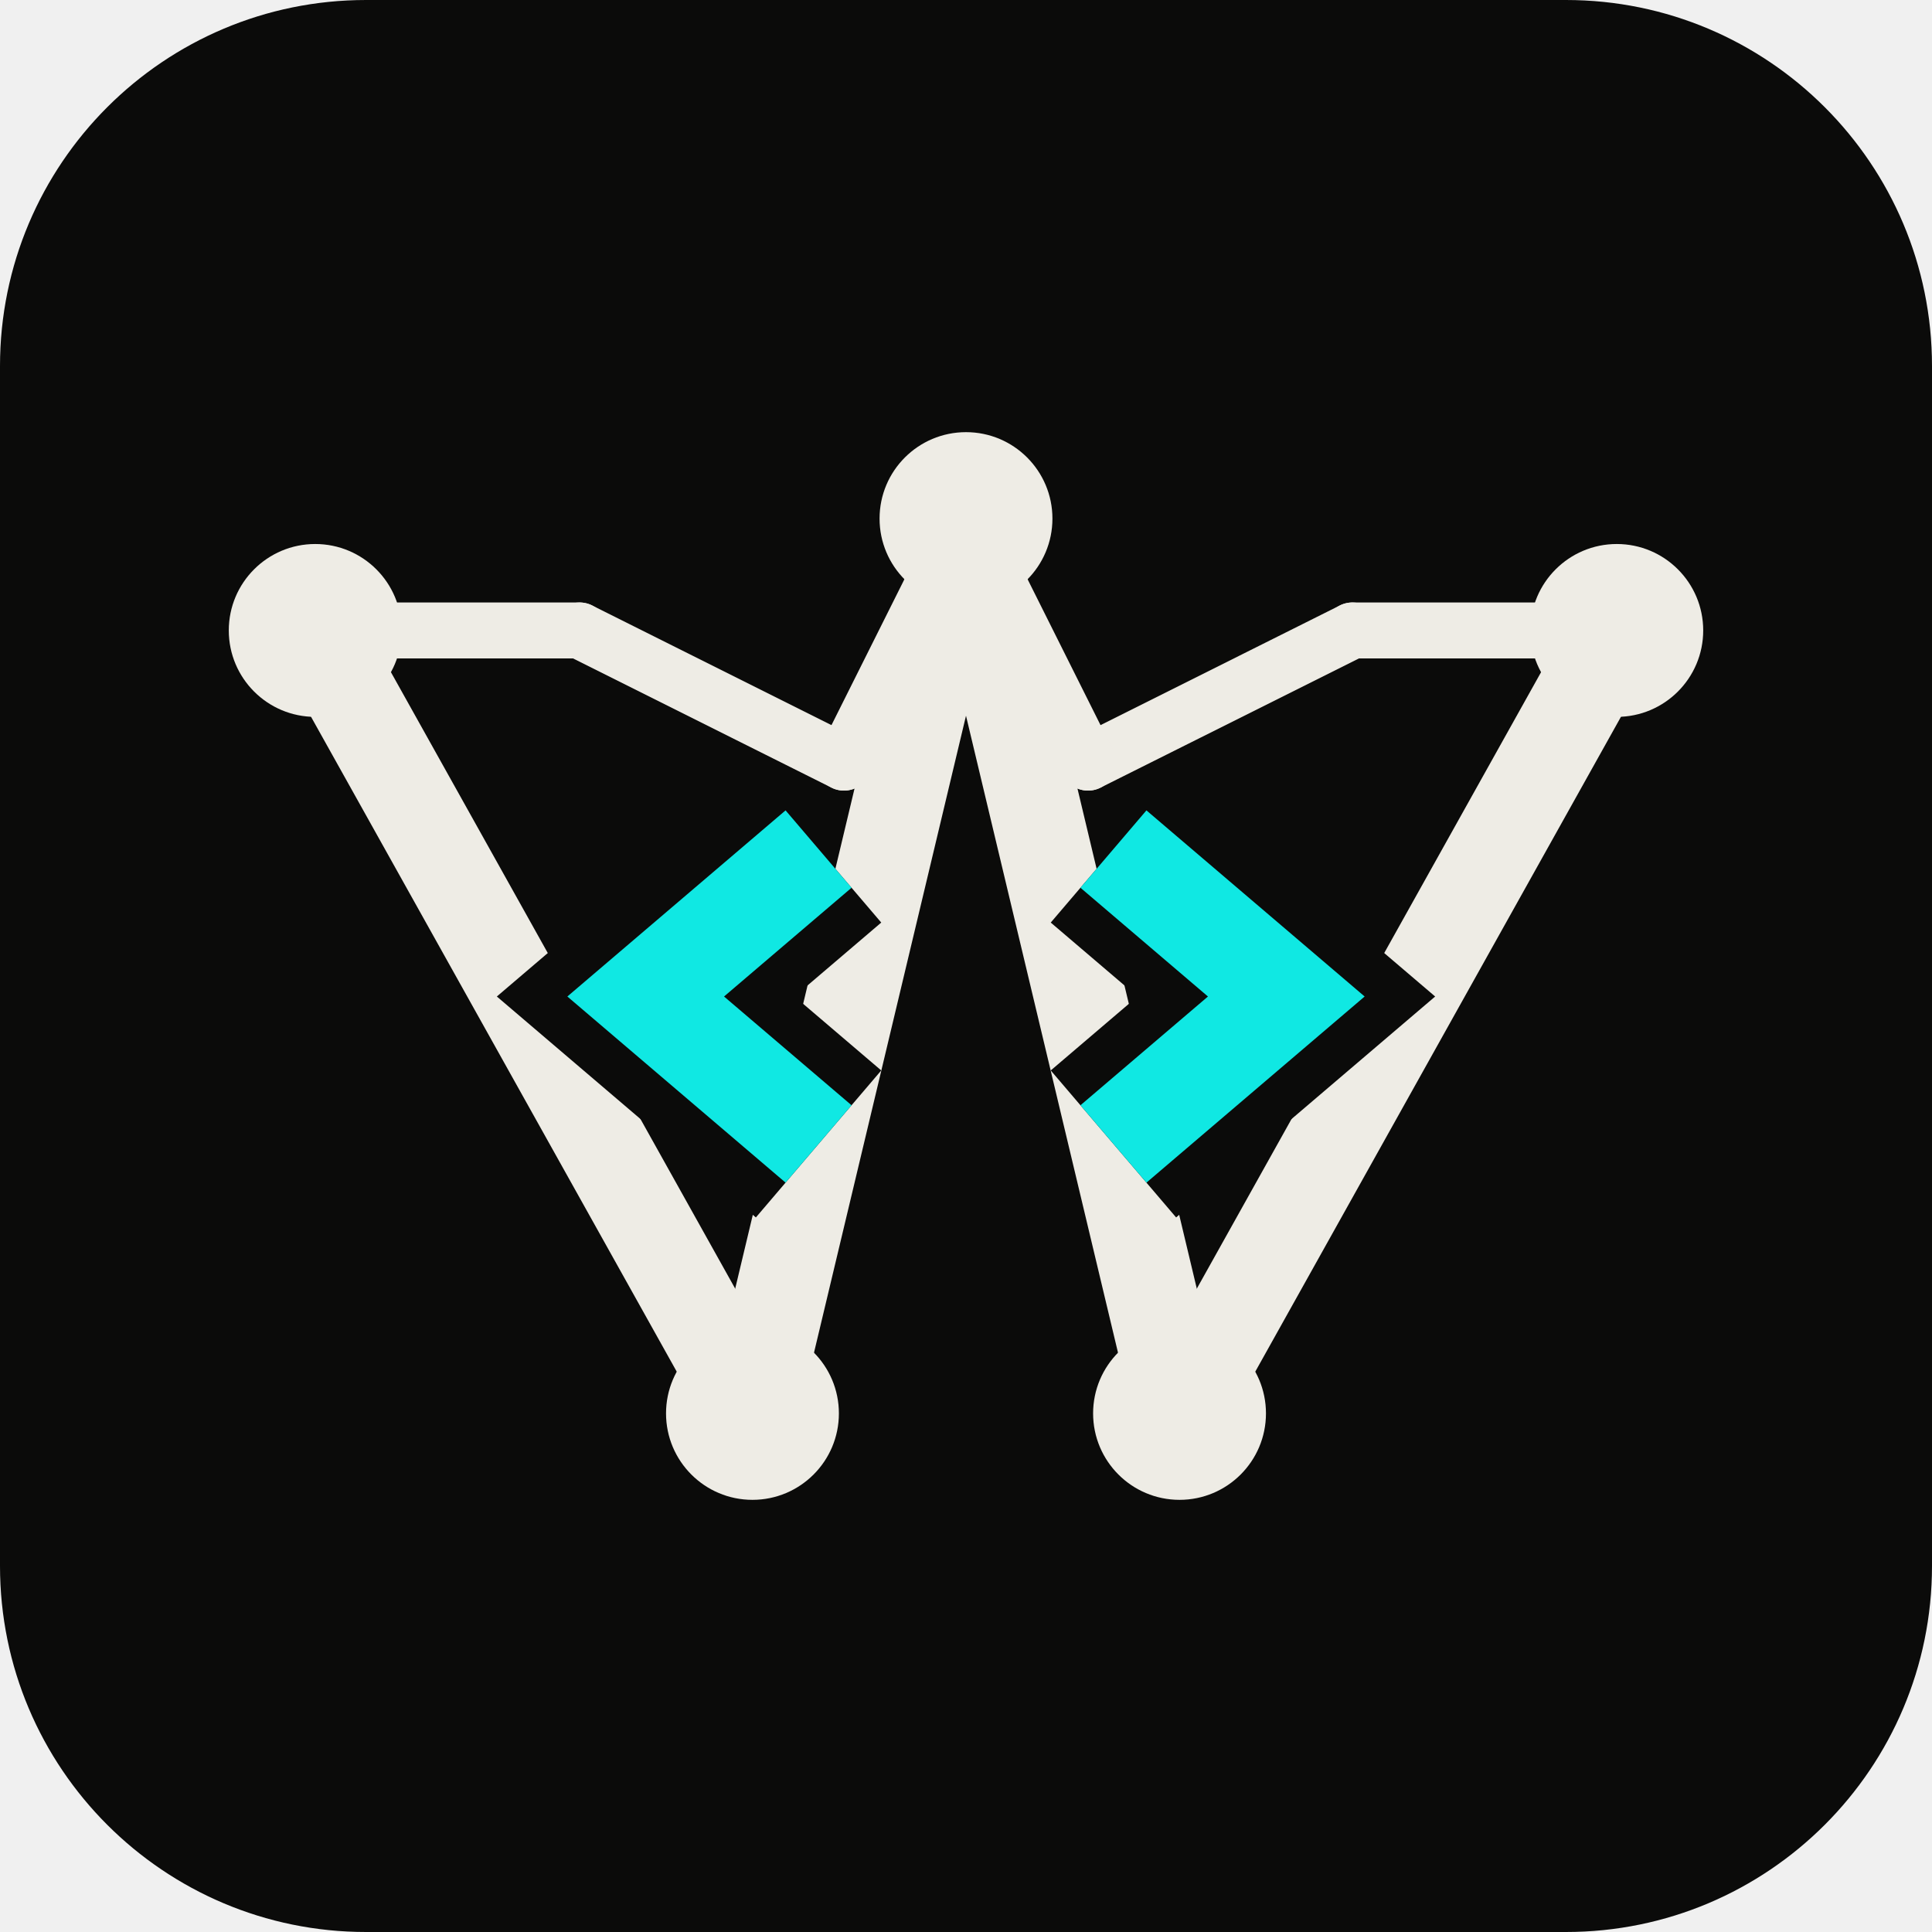
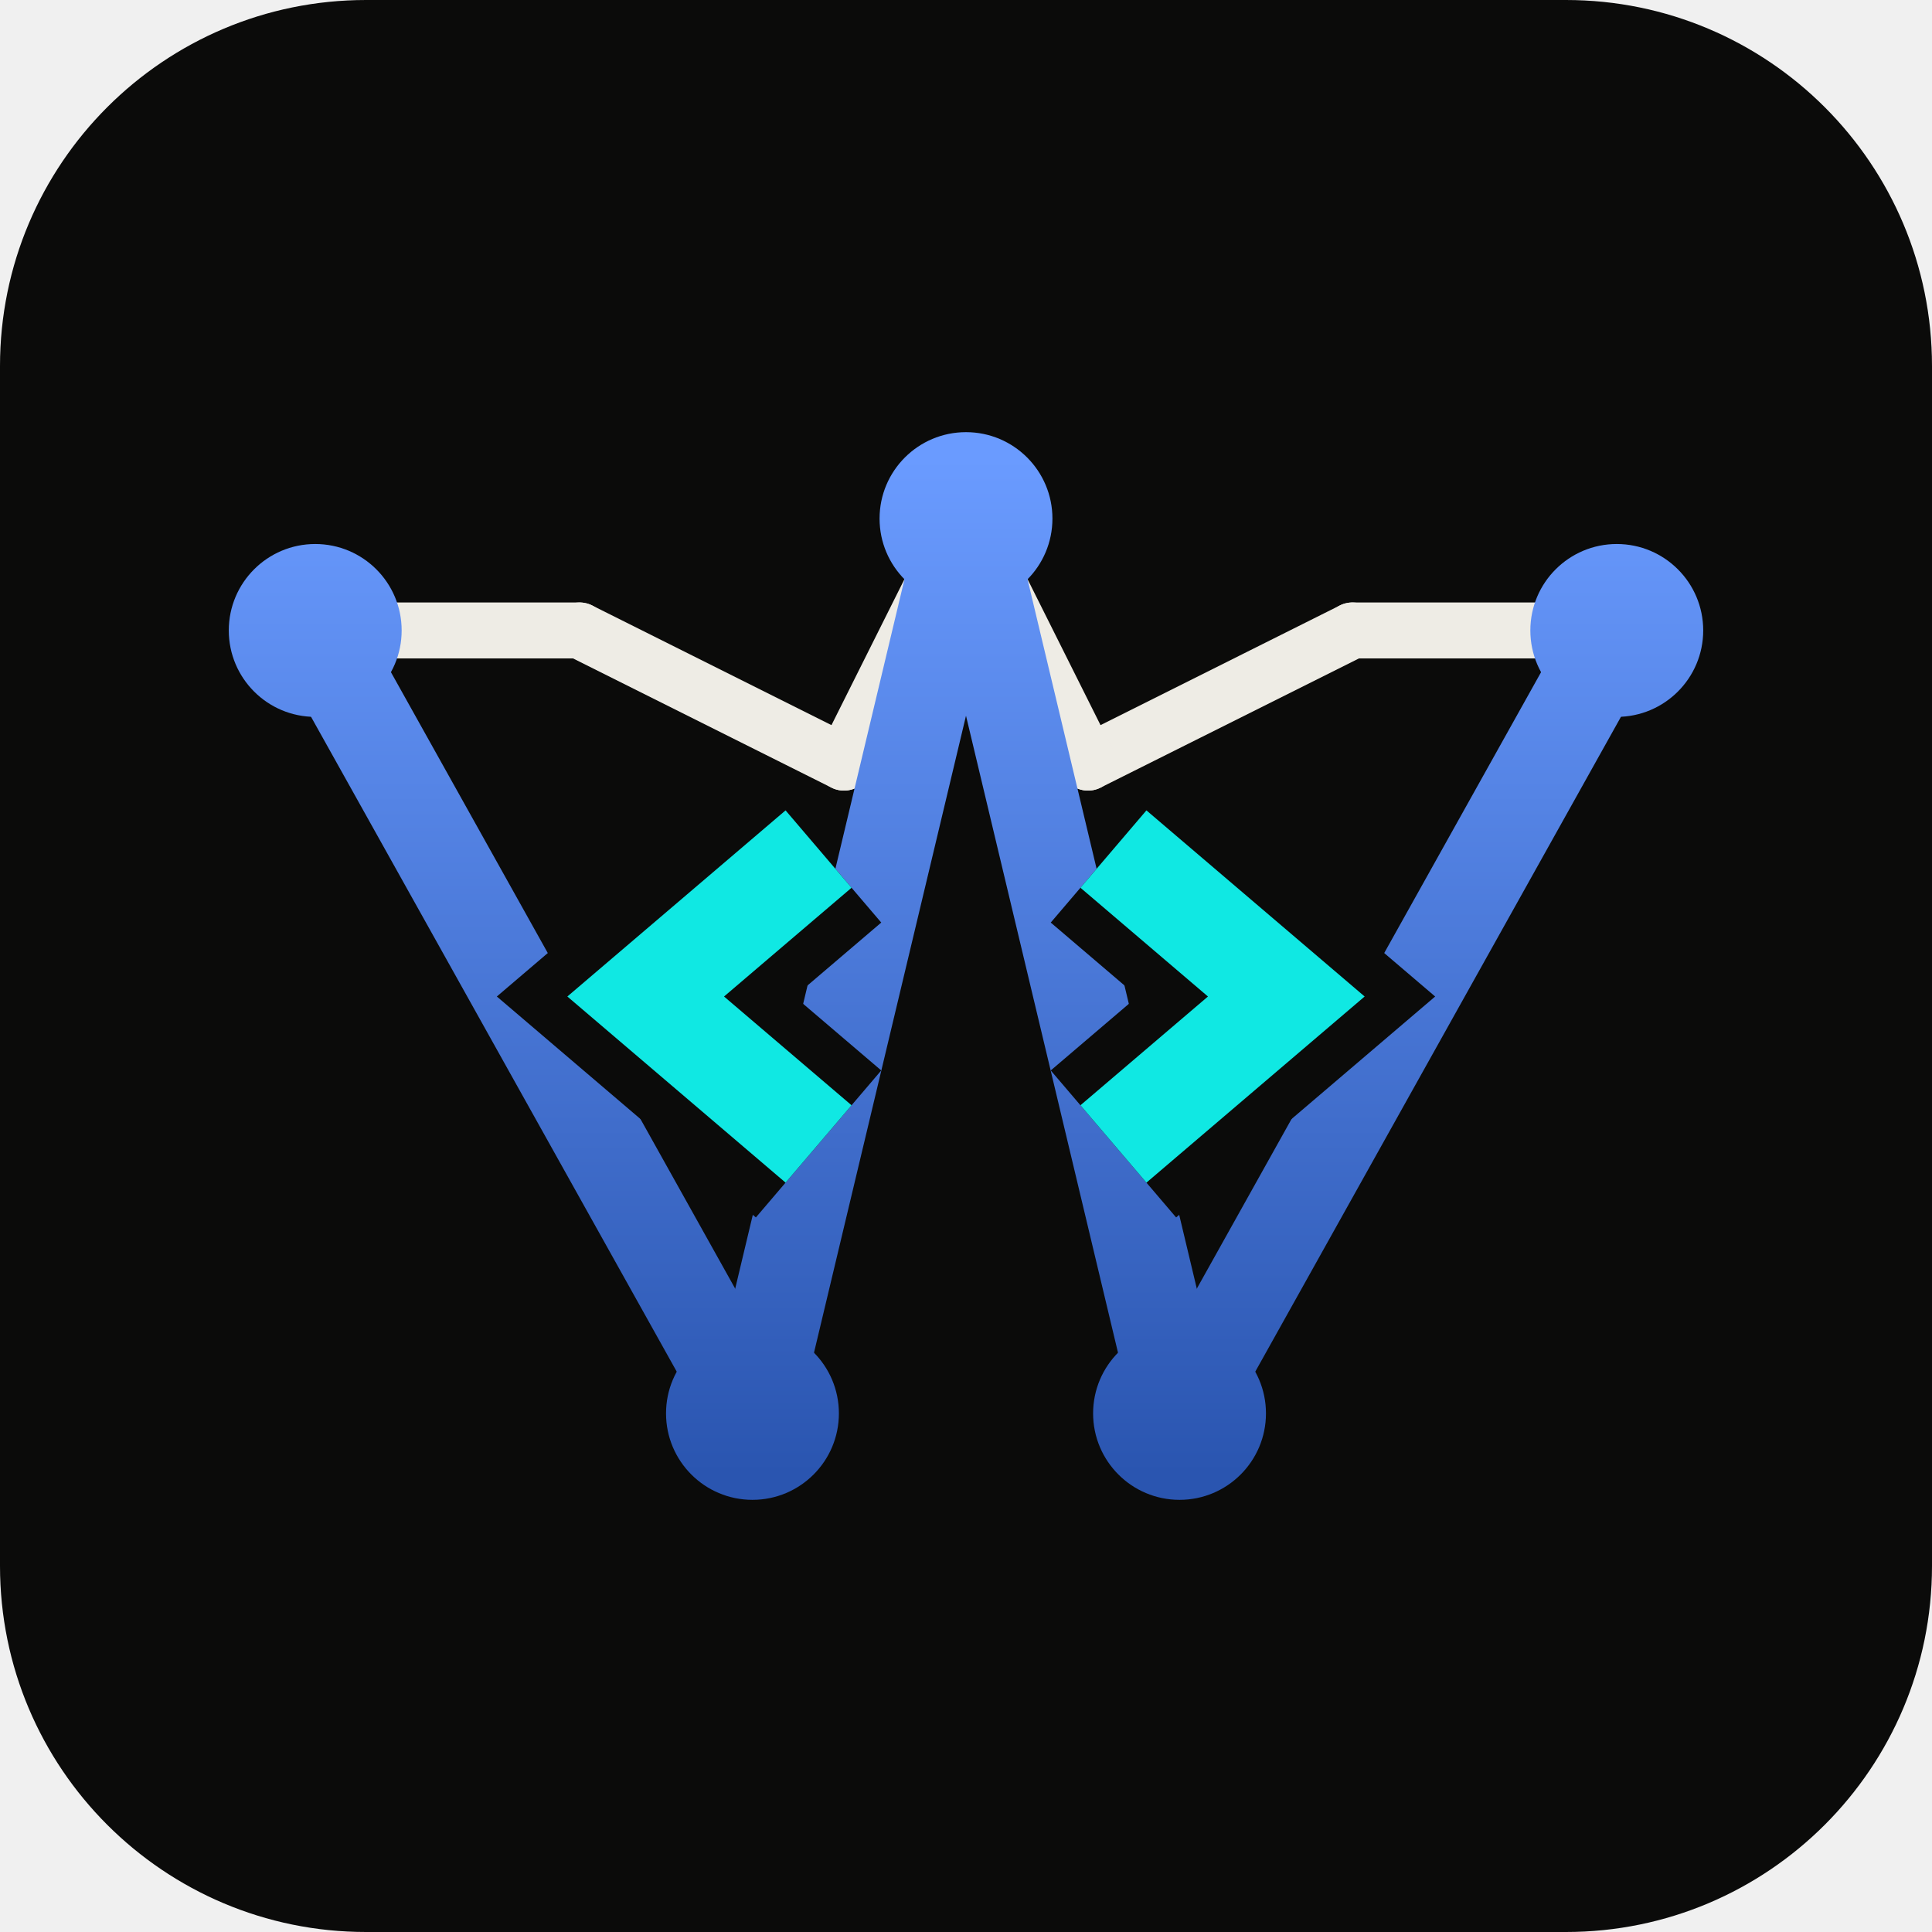
<svg xmlns="http://www.w3.org/2000/svg" viewBox="0 0 380 380" role="img" aria-label="Welva Studio">
  <defs>
+     <linearGradient id="w" gradientUnits="userSpaceOnUse" x1="0" y1="10" x2="0" y2="210">
+       <stop offset="0" stop-color="#6a9bff" />
+       <stop offset="1" stop-color="#2a55b0" />
+     </linearGradient>
    <mask id="k" maskUnits="userSpaceOnUse" x="-20" y="-20" width="340" height="260">
      <rect x="-20" y="-20" width="340" height="260" fill="#fff" />
      <path d="M121 87 L87 116 L121 145" fill="none" stroke="#000" stroke-width="38" />
      <path d="M179 87 L213 116 L179 145" fill="none" stroke="#000" stroke-width="38" />
    </mask>
  </defs>
  <rect width="380" height="380" rx="72" fill="#0b0b0a" />
  <g transform="translate(40 80)">
    <g mask="url(#k)">
      <g fill="none" stroke="#eeece5" stroke-linecap="round">
        <path d="M22 44 L74 44" stroke-width="11" />
        <path d="M226 44 L278 44" stroke-width="11" />
        <path d="M74 44 L126 70" stroke-width="11" />
        <path d="M226 44 L174 70" stroke-width="11" />
        <path d="M126 70 L150 22" stroke-width="11" />
        <path d="M174 70 L150 22" stroke-width="11" />
-         <path d="M150 22 L108 198" stroke-width="18" />
-         <path d="M150 22 L192 198" stroke-width="18" />
-         <path d="M108 198 L22 44" stroke-width="18" />
-         <path d="M192 198 L278 44" stroke-width="18" />
+         <path d="M150 22 L108 198" stroke="url(#w)" stroke-width="18" />
+         <path d="M150 22 L192 198" stroke="url(#w)" stroke-width="18" />
+         <path d="M108 198 L22 44" stroke="url(#w)" stroke-width="18" />
+         <path d="M192 198 L278 44" stroke="url(#w)" stroke-width="18" />
      </g>
      <g fill="#eeece5">
-         <circle cx="150" cy="22" r="17" />
-         <circle cx="22" cy="44" r="17" />
-         <circle cx="278" cy="44" r="17" />
-         <circle cx="108" cy="198" r="17" />
-         <circle cx="192" cy="198" r="17" />
+         <circle cx="150" cy="22" r="17" fill="url(#w)" />
+         <circle cx="22" cy="44" r="17" fill="url(#w)" />
+         <circle cx="278" cy="44" r="17" fill="url(#w)" />
+         <circle cx="108" cy="198" r="17" fill="url(#w)" />
+         <circle cx="192" cy="198" r="17" fill="url(#w)" />
      </g>
    </g>
    <g fill="none" stroke="#10e8e3" stroke-width="20" stroke-linejoin="miter">
      <path d="M121 87 L87 116 L121 145" />
      <path d="M179 87 L213 116 L179 145" />
    </g>
  </g>
</svg>
